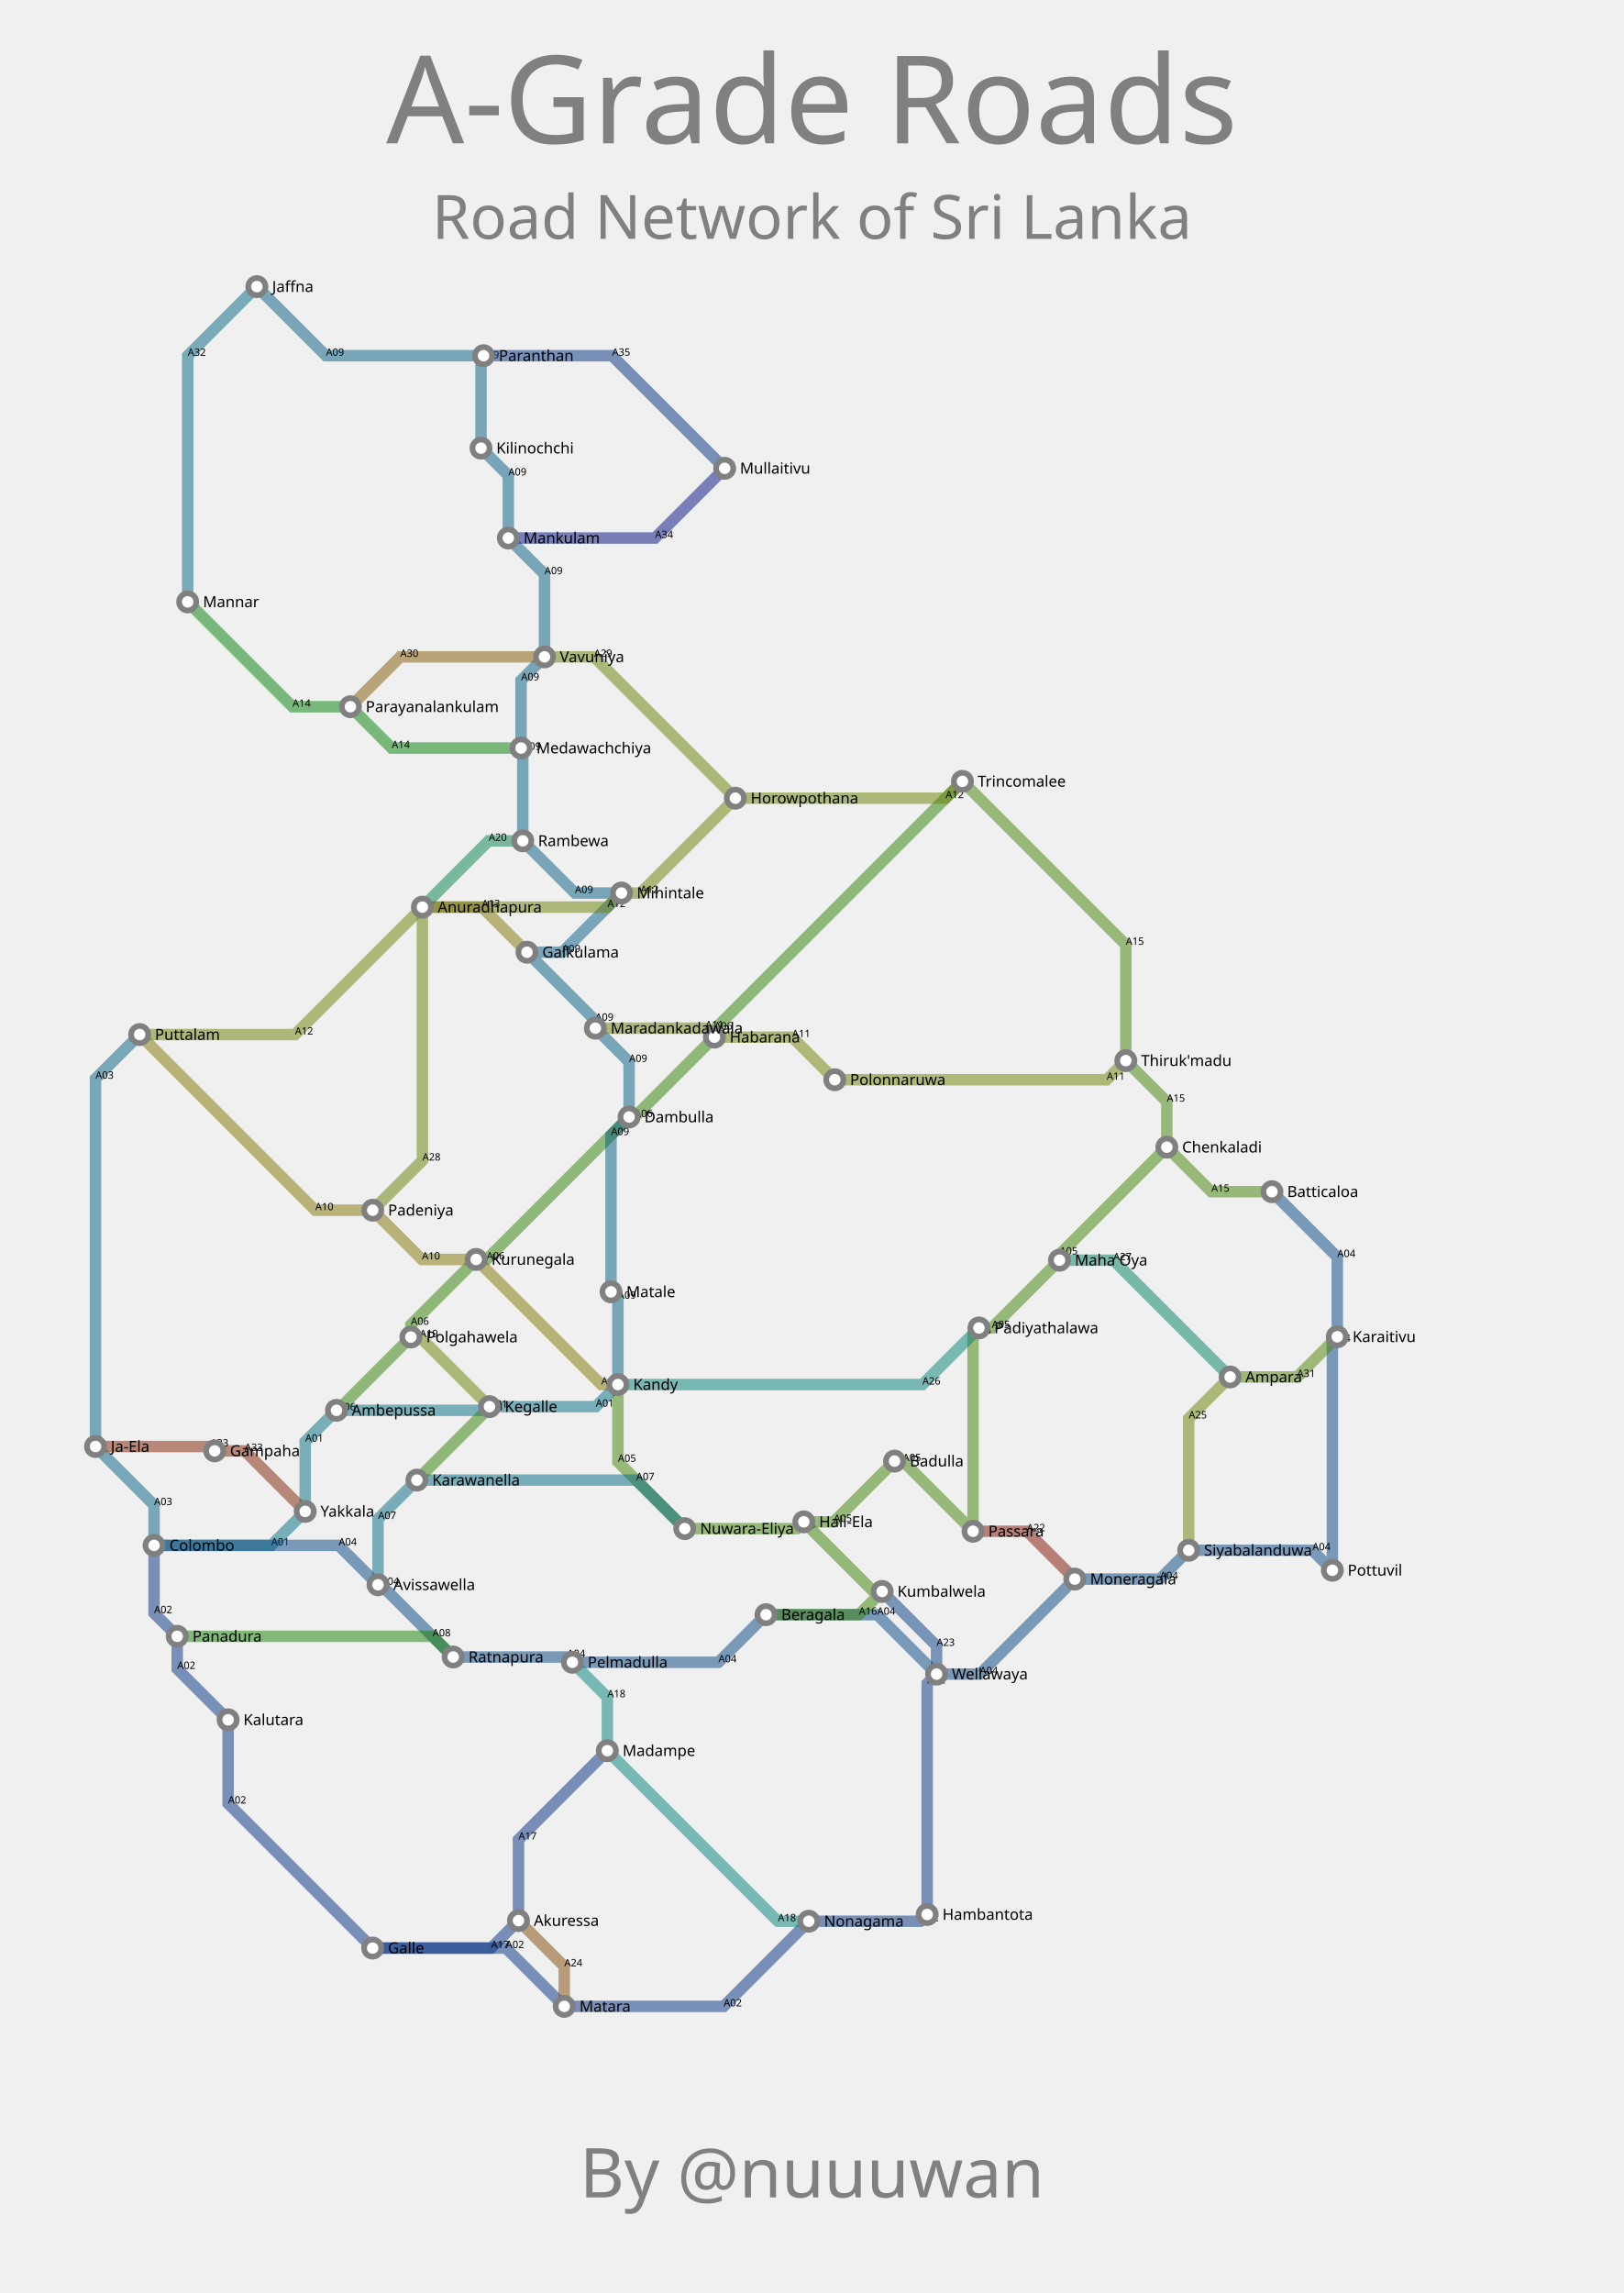
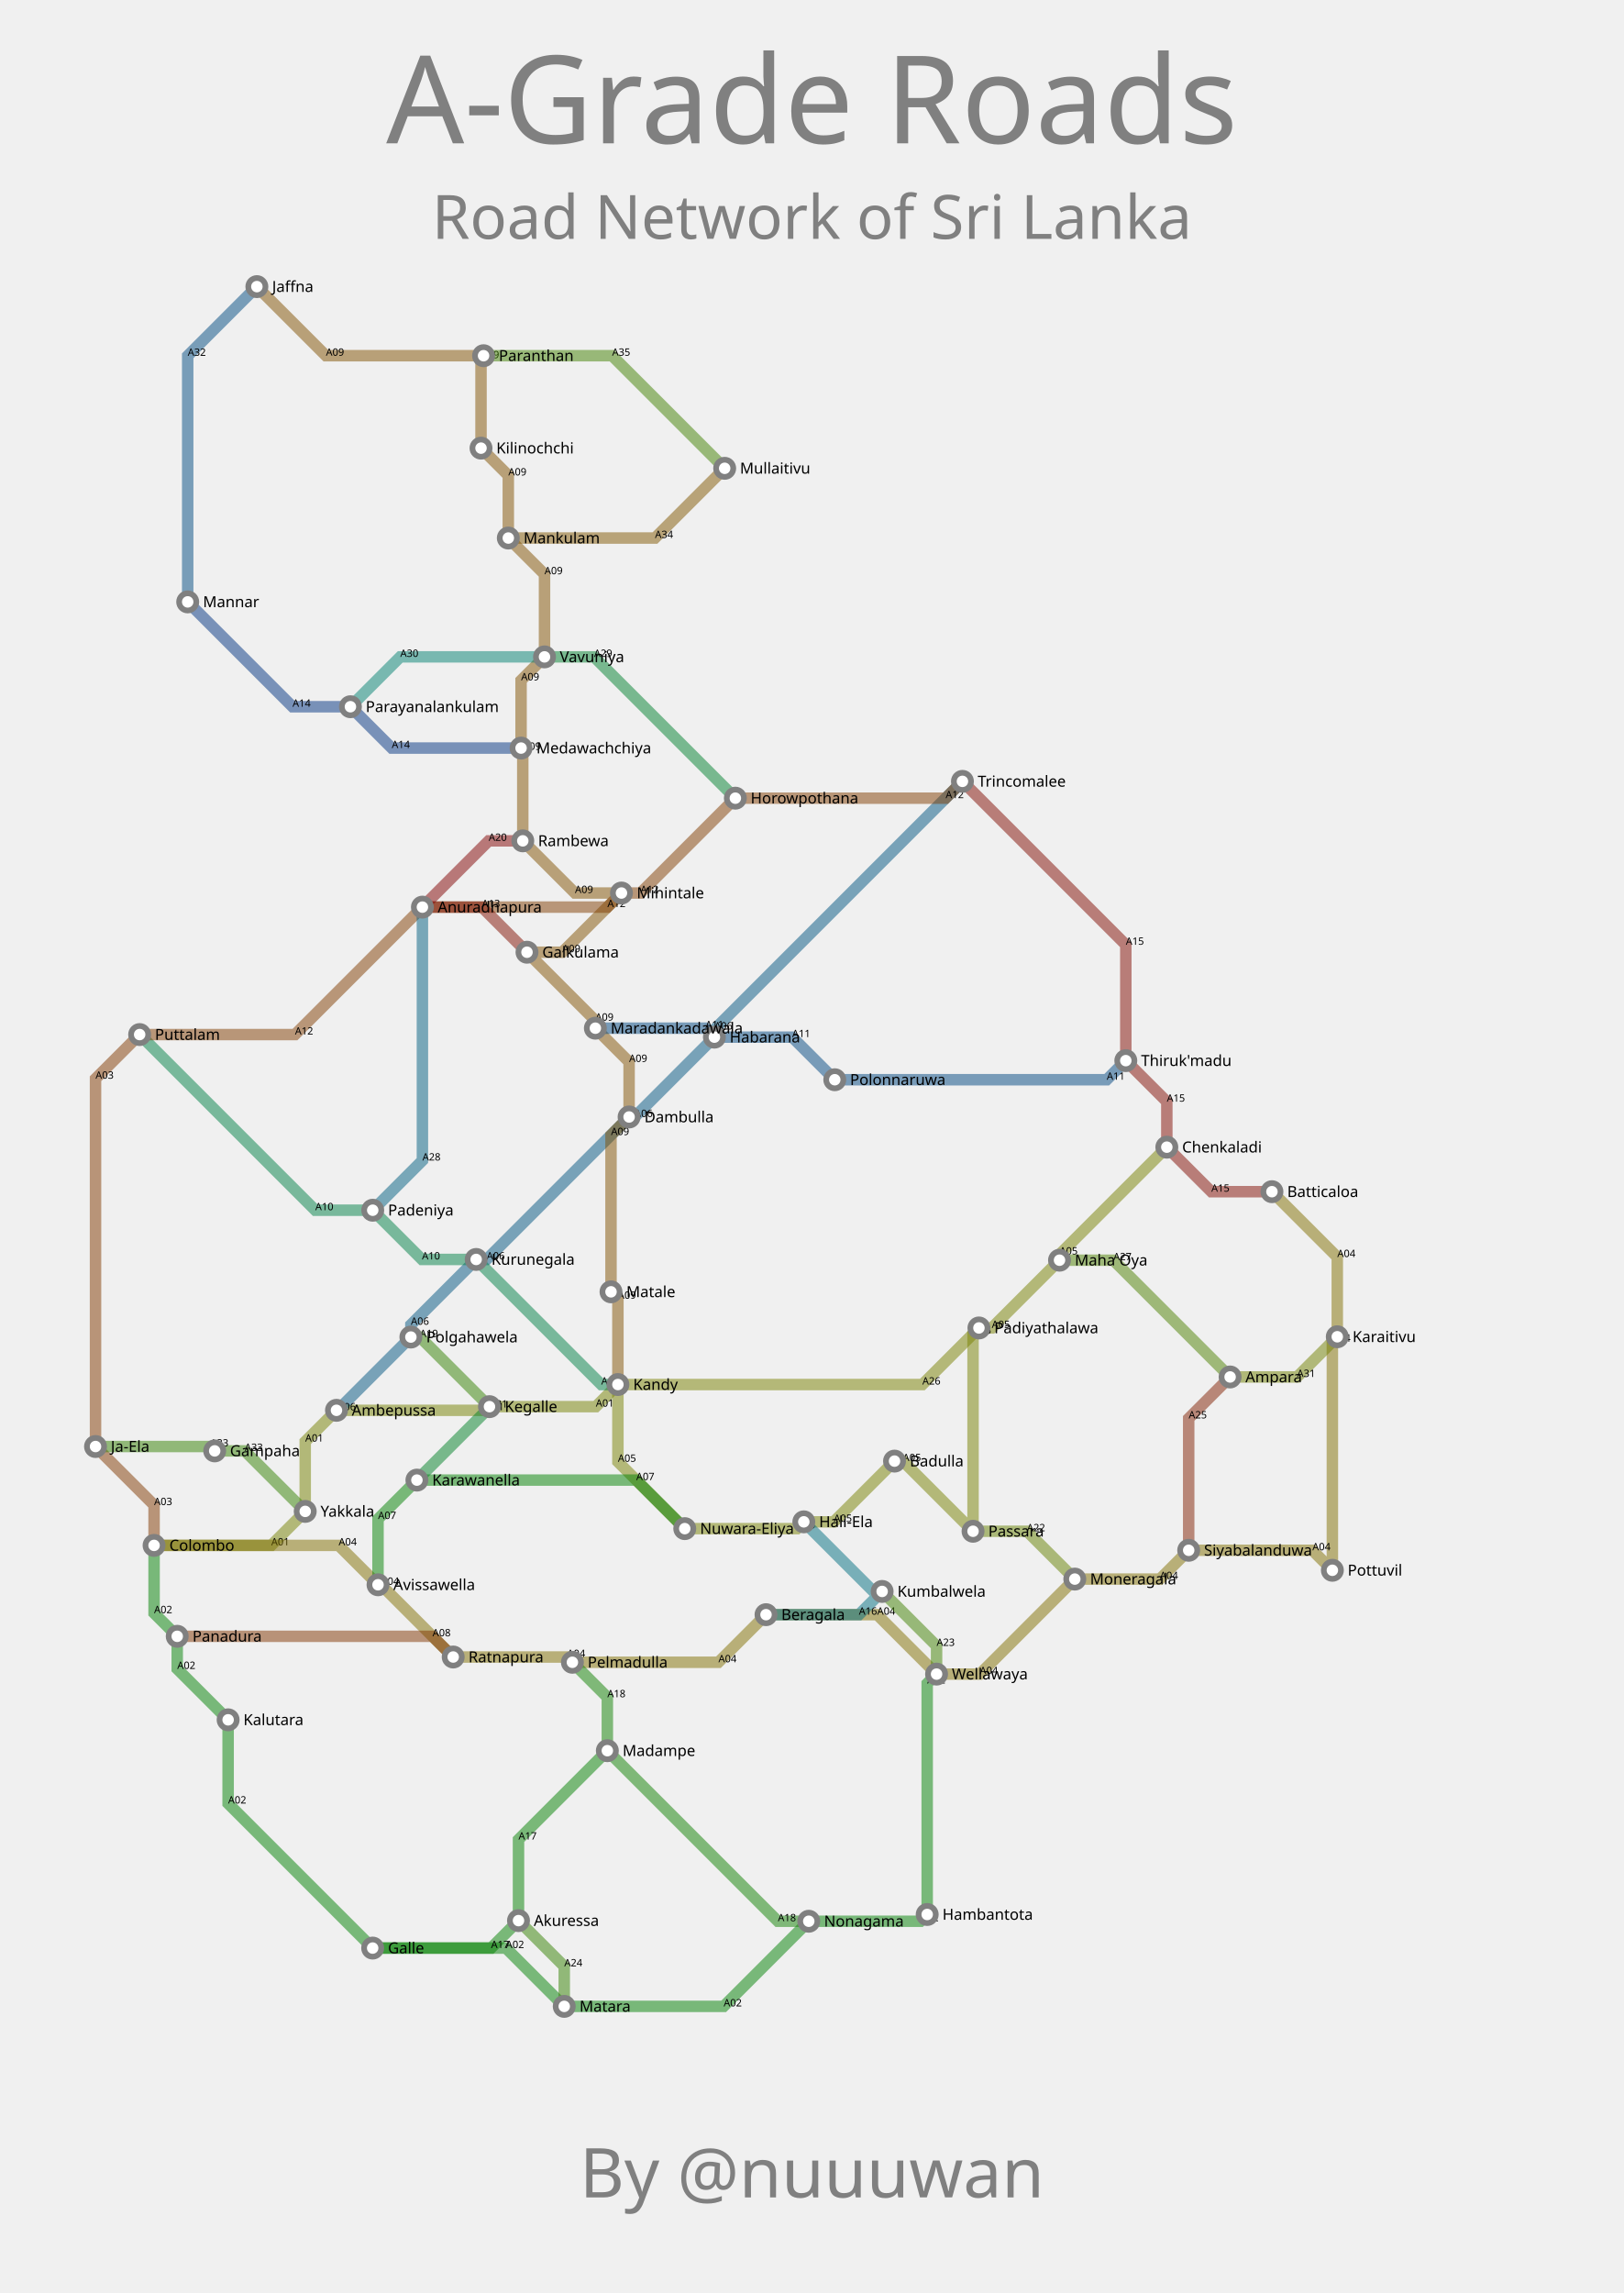
<svg xmlns="http://www.w3.org/2000/svg" width="1700" height="2400">
  <g>
    <g>
-       <path stroke-width="12" fill="none" d="M161.297,1617.506L283.949,1617.506L319.536,1581.919 M319.536,1581.919L319.536,1508.849L352.255,1476.13 M352.255,1476.13L508.591,1476.13L512.43,1472.291 M512.43,1472.291L623.741,1472.291L646.886,1449.146" stroke="hsla(189, 100%, 25%, 0.5)" />
+       <path stroke-width="12" fill="none" d="M161.297,1617.506L283.949,1617.506L319.536,1581.919 M319.536,1581.919L319.536,1508.849L352.255,1476.13 M352.255,1476.13L508.591,1476.13L512.43,1472.291 M512.43,1472.291L623.741,1472.291L646.886,1449.146" stroke="hsla(65, 100%, 25%, 0.5)" />
      <text font-size="10.667" font-family="P22 Johnston Underground" x="283.949" y="1617.506">A01</text>
      <text font-size="10.667" font-family="P22 Johnston Underground" x="319.536" y="1508.849">A01</text>
      <text font-size="10.667" font-family="P22 Johnston Underground" x="508.591" y="1476.13">A01</text>
      <text font-size="10.667" font-family="P22 Johnston Underground" x="623.741" y="1472.291">A01</text>
    </g>
    <g>
-       <path stroke-width="12" fill="none" d="M161.297,1617.506L161.297,1688.423L185.541,1712.667 M185.541,1712.667L185.541,1746.797L238.82,1800.075 M238.82,1800.075L238.82,1887.655L390.141,2038.976 M390.141,2038.976L529.684,2038.976L590.708,2100.0 M590.708,2100.0L757.592,2100.0L846.691,2010.901 M846.691,2010.901L963.592,2010.901L970.671,2003.822 M970.671,2003.822L970.671,1762.052L980.503,1752.22" stroke="hsla(218, 100%, 25%, 0.5)" />
+       <path stroke-width="12" fill="none" d="M161.297,1617.506L161.297,1688.423L185.541,1712.667 M185.541,1712.667L185.541,1746.797L238.82,1800.075 M238.82,1800.075L238.82,1887.655L390.141,2038.976 M390.141,2038.976L529.684,2038.976L590.708,2100.0 M590.708,2100.0L757.592,2100.0L846.691,2010.901 M846.691,2010.901L963.592,2010.901L970.671,2003.822 M970.671,2003.822L970.671,1762.052L980.503,1752.22" stroke="hsla(121, 100%, 25%, 0.5)" />
      <text font-size="10.667" font-family="P22 Johnston Underground" x="161.297" y="1688.423">A02</text>
      <text font-size="10.667" font-family="P22 Johnston Underground" x="185.541" y="1746.797">A02</text>
      <text font-size="10.667" font-family="P22 Johnston Underground" x="238.82" y="1887.655">A02</text>
      <text font-size="10.667" font-family="P22 Johnston Underground" x="529.684" y="2038.976">A02</text>
      <text font-size="10.667" font-family="P22 Johnston Underground" x="757.592" y="2100.0">A02</text>
      <text font-size="10.667" font-family="P22 Johnston Underground" x="963.592" y="2010.901">A02</text>
      <text font-size="10.667" font-family="P22 Johnston Underground" x="970.671" y="1762.052">A02</text>
    </g>
    <g>
-       <path stroke-width="12" fill="none" d="M161.297,1617.506L161.297,1575.316L100.0,1514.019 M100.0,1514.019L100.0,1129.036L146.198,1082.838" stroke="hsla(195, 100%, 25%, 0.5)" />
+       <path stroke-width="12" fill="none" d="M161.297,1617.506L161.297,1575.316L100.0,1514.019 M100.0,1514.019L100.0,1129.036L146.198,1082.838" stroke="hsla(27, 100%, 25%, 0.5)" />
      <text font-size="10.667" font-family="P22 Johnston Underground" x="161.297" y="1575.316">A03</text>
      <text font-size="10.667" font-family="P22 Johnston Underground" x="100.0" y="1129.036">A03</text>
    </g>
    <g>
-       <path stroke-width="12" fill="none" d="M161.297,1617.506L354.519,1617.506L395.74,1658.727 M395.74,1658.727L398.848,1658.727L474.45,1734.329 M474.45,1734.329L593.714,1734.329L599.237,1739.852 M599.237,1739.852L752.113,1739.852L801.945,1690.02 M801.945,1690.02L918.303,1690.02L980.503,1752.22 M980.503,1752.22L1025.753,1752.22L1125.197,1652.775 M1125.197,1652.775L1214.295,1652.775L1244.438,1622.632 M1244.438,1622.632L1373.928,1622.632L1394.852,1643.557 M1394.852,1643.557L1394.852,1404.29L1400.0,1399.142 M1400.0,1399.142L1400.0,1315.702L1331.592,1247.294" stroke="hsla(208, 100%, 25%, 0.5)" />
+       <path stroke-width="12" fill="none" d="M161.297,1617.506L354.519,1617.506L395.74,1658.727 M395.74,1658.727L398.848,1658.727L474.45,1734.329 M474.45,1734.329L593.714,1734.329L599.237,1739.852 M599.237,1739.852L752.113,1739.852L801.945,1690.02 M801.945,1690.02L918.303,1690.02L980.503,1752.22 M980.503,1752.22L1025.753,1752.22L1125.197,1652.775 M1125.197,1652.775L1214.295,1652.775L1244.438,1622.632 M1244.438,1622.632L1373.928,1622.632L1394.852,1643.557 M1394.852,1643.557L1394.852,1404.29L1400.0,1399.142 M1400.0,1399.142L1400.0,1315.702L1331.592,1247.294" stroke="hsla(52, 100%, 25%, 0.5)" />
      <text font-size="10.667" font-family="P22 Johnston Underground" x="354.519" y="1617.506">A04</text>
      <text font-size="10.667" font-family="P22 Johnston Underground" x="398.848" y="1658.727">A04</text>
      <text font-size="10.667" font-family="P22 Johnston Underground" x="593.714" y="1734.329">A04</text>
      <text font-size="10.667" font-family="P22 Johnston Underground" x="752.113" y="1739.852">A04</text>
      <text font-size="10.667" font-family="P22 Johnston Underground" x="918.303" y="1690.02">A04</text>
      <text font-size="10.667" font-family="P22 Johnston Underground" x="1025.753" y="1752.22">A04</text>
      <text font-size="10.667" font-family="P22 Johnston Underground" x="1214.295" y="1652.775">A04</text>
      <text font-size="10.667" font-family="P22 Johnston Underground" x="1373.928" y="1622.632">A04</text>
      <text font-size="10.667" font-family="P22 Johnston Underground" x="1394.852" y="1404.29">A04</text>
      <text font-size="10.667" font-family="P22 Johnston Underground" x="1400.0" y="1315.702">A04</text>
    </g>
    <g>
-       <path stroke-width="12" fill="none" d="M646.886,1449.146L646.886,1529.975L716.876,1599.965 M716.876,1599.965L834.4,1599.965L841.51,1592.855 M841.51,1592.855L872.909,1592.855L936.475,1529.29 M936.475,1529.29L945.244,1529.29L1018.672,1602.718 M1018.672,1602.718L1018.672,1396.088L1024.839,1389.92 M1024.839,1389.92L1038.285,1389.92L1109.204,1319.002 M1109.204,1319.002L1109.204,1313.035L1221.55,1200.689" stroke="hsla(92, 100%, 25%, 0.5)" />
+       <path stroke-width="12" fill="none" d="M646.886,1449.146L646.886,1529.975L716.876,1599.965 M716.876,1599.965L834.4,1599.965L841.51,1592.855 M841.51,1592.855L872.909,1592.855L936.475,1529.29 M936.475,1529.29L945.244,1529.29L1018.672,1602.718 M1018.672,1602.718L1018.672,1396.088L1024.839,1389.92 M1024.839,1389.92L1038.285,1389.92L1109.204,1319.002 M1109.204,1319.002L1109.204,1313.035L1221.55,1200.689" stroke="hsla(64, 100%, 25%, 0.5)" />
      <text font-size="10.667" font-family="P22 Johnston Underground" x="646.886" y="1529.975">A05</text>
      <text font-size="10.667" font-family="P22 Johnston Underground" x="834.4" y="1599.965">A05</text>
      <text font-size="10.667" font-family="P22 Johnston Underground" x="872.909" y="1592.855">A05</text>
      <text font-size="10.667" font-family="P22 Johnston Underground" x="945.244" y="1529.29">A05</text>
      <text font-size="10.667" font-family="P22 Johnston Underground" x="1018.672" y="1396.088">A05</text>
      <text font-size="10.667" font-family="P22 Johnston Underground" x="1038.285" y="1389.92">A05</text>
      <text font-size="10.667" font-family="P22 Johnston Underground" x="1109.204" y="1313.035">A05</text>
    </g>
    <g>
-       <path stroke-width="12" fill="none" d="M352.255,1476.13L353.462,1476.13L430.143,1399.449 M430.143,1399.449L430.143,1386.572L498.497,1318.217 M498.497,1318.217L509.481,1318.217L658.592,1169.107 M658.592,1169.107L664.338,1169.107L747.911,1085.533 M747.911,1085.533L747.911,1077.491L1007.574,817.828" stroke="hsla(98, 100%, 25%, 0.5)" />
+       <path stroke-width="12" fill="none" d="M352.255,1476.13L353.462,1476.13L430.143,1399.449 M430.143,1399.449L430.143,1386.572L498.497,1318.217 M498.497,1318.217L509.481,1318.217L658.592,1169.107 M658.592,1169.107L664.338,1169.107L747.911,1085.533 M747.911,1085.533L747.911,1077.491L1007.574,817.828" stroke="hsla(200, 100%, 25%, 0.5)" />
      <text font-size="10.667" font-family="P22 Johnston Underground" x="353.462" y="1476.13">A06</text>
      <text font-size="10.667" font-family="P22 Johnston Underground" x="430.143" y="1386.572">A06</text>
      <text font-size="10.667" font-family="P22 Johnston Underground" x="509.481" y="1318.217">A06</text>
      <text font-size="10.667" font-family="P22 Johnston Underground" x="664.338" y="1169.107">A06</text>
      <text font-size="10.667" font-family="P22 Johnston Underground" x="747.911" y="1077.491">A06</text>
    </g>
    <g>
-       <path stroke-width="12" fill="none" d="M395.74,1658.727L395.74,1589.885L436.457,1549.167 M436.457,1549.167L666.078,1549.167L716.876,1599.965" stroke="hsla(191, 100%, 25%, 0.5)" />
+       <path stroke-width="12" fill="none" d="M395.74,1658.727L395.74,1589.885L436.457,1549.167 M436.457,1549.167L666.078,1549.167L716.876,1599.965" stroke="hsla(120, 100%, 25%, 0.5)" />
      <text font-size="10.667" font-family="P22 Johnston Underground" x="395.74" y="1589.885">A07</text>
      <text font-size="10.667" font-family="P22 Johnston Underground" x="666.078" y="1549.167">A07</text>
    </g>
    <g>
-       <path stroke-width="12" fill="none" d="M185.541,1712.667L452.788,1712.667L474.45,1734.329" stroke="hsla(109, 100%, 25%, 0.5)" />
+       <path stroke-width="12" fill="none" d="M185.541,1712.667L452.788,1712.667L474.45,1734.329" stroke="hsla(25, 100%, 25%, 0.5)" />
      <text font-size="10.667" font-family="P22 Johnston Underground" x="452.788" y="1712.667">A08</text>
    </g>
    <g>
-       <path stroke-width="12" fill="none" d="M646.886,1449.146L646.886,1359.324L639.664,1352.102 M639.664,1352.102L639.664,1188.034L658.592,1169.107 M658.592,1169.107L658.592,1111.474L623.286,1076.169 M623.286,1076.169L623.286,1068.227L551.716,996.658 M551.716,996.658L588.664,996.658L650.623,934.7 M650.623,934.7L601.914,934.7L547.296,880.082 M547.296,880.082L547.296,784.777L545.506,782.987 M545.506,782.987L545.506,712.077L570.049,687.534 M570.049,687.534L570.049,601.052L532.144,563.147 M532.144,563.147L532.144,497.619L503.578,469.053 M503.578,469.053L503.578,374.965L506.239,372.304 M506.239,372.304L341.219,372.304L268.915,300.0" stroke="hsla(197, 100%, 25%, 0.5)" />
+       <path stroke-width="12" fill="none" d="M646.886,1449.146L646.886,1359.324L639.664,1352.102 M639.664,1352.102L639.664,1188.034L658.592,1169.107 M658.592,1169.107L658.592,1111.474L623.286,1076.169 M623.286,1076.169L623.286,1068.227L551.716,996.658 M551.716,996.658L588.664,996.658L650.623,934.7 M650.623,934.7L601.914,934.7L547.296,880.082 M547.296,880.082L547.296,784.777L545.506,782.987 M545.506,782.987L545.506,712.077L570.049,687.534 M570.049,687.534L570.049,601.052L532.144,563.147 M532.144,563.147L532.144,497.619L503.578,469.053 M503.578,469.053L503.578,374.965L506.239,372.304 M506.239,372.304L341.219,372.304L268.915,300.0" stroke="hsla(38, 100%, 25%, 0.5)" />
      <text font-size="10.667" font-family="P22 Johnston Underground" x="646.886" y="1359.324">A09</text>
      <text font-size="10.667" font-family="P22 Johnston Underground" x="639.664" y="1188.034">A09</text>
      <text font-size="10.667" font-family="P22 Johnston Underground" x="658.592" y="1111.474">A09</text>
      <text font-size="10.667" font-family="P22 Johnston Underground" x="623.286" y="1068.227">A09</text>
      <text font-size="10.667" font-family="P22 Johnston Underground" x="588.664" y="996.658">A09</text>
      <text font-size="10.667" font-family="P22 Johnston Underground" x="601.914" y="934.7">A09</text>
      <text font-size="10.667" font-family="P22 Johnston Underground" x="547.296" y="784.777">A09</text>
      <text font-size="10.667" font-family="P22 Johnston Underground" x="545.506" y="712.077">A09</text>
      <text font-size="10.667" font-family="P22 Johnston Underground" x="570.049" y="601.052">A09</text>
      <text font-size="10.667" font-family="P22 Johnston Underground" x="532.144" y="497.619">A09</text>
      <text font-size="10.667" font-family="P22 Johnston Underground" x="503.578" y="374.965">A09</text>
      <text font-size="10.667" font-family="P22 Johnston Underground" x="341.219" y="372.304">A09</text>
    </g>
    <g>
-       <path stroke-width="12" fill="none" d="M646.886,1449.146L629.426,1449.146L498.497,1318.217 M498.497,1318.217L441.728,1318.217L390.203,1266.692 M390.203,1266.692L330.052,1266.692L146.198,1082.838" stroke="hsla(55, 100%, 25%, 0.5)" />
+       <path stroke-width="12" fill="none" d="M646.886,1449.146L629.426,1449.146L498.497,1318.217 M498.497,1318.217L441.728,1318.217L390.203,1266.692 M390.203,1266.692L330.052,1266.692L146.198,1082.838" stroke="hsla(153, 100%, 25%, 0.5)" />
      <text font-size="10.667" font-family="P22 Johnston Underground" x="629.426" y="1449.146">A10</text>
      <text font-size="10.667" font-family="P22 Johnston Underground" x="441.728" y="1318.217">A10</text>
      <text font-size="10.667" font-family="P22 Johnston Underground" x="330.052" y="1266.692">A10</text>
    </g>
    <g>
-       <path stroke-width="12" fill="none" d="M623.286,1076.169L738.547,1076.169L747.911,1085.533 M747.911,1085.533L829.346,1085.533L873.928,1130.115 M873.928,1130.115L1158.621,1130.115L1178.606,1110.129" stroke="hsla(68, 100%, 25%, 0.5)" />
+       <path stroke-width="12" fill="none" d="M623.286,1076.169L738.547,1076.169L747.911,1085.533 M747.911,1085.533L829.346,1085.533L873.928,1130.115 M873.928,1130.115L1158.621,1130.115L1178.606,1110.129" stroke="hsla(207, 100%, 25%, 0.5)" />
      <text font-size="10.667" font-family="P22 Johnston Underground" x="738.547" y="1076.169">A11</text>
      <text font-size="10.667" font-family="P22 Johnston Underground" x="829.346" y="1085.533">A11</text>
      <text font-size="10.667" font-family="P22 Johnston Underground" x="1158.621" y="1130.115">A11</text>
    </g>
    <g>
-       <path stroke-width="12" fill="none" d="M146.198,1082.838L308.835,1082.838L442.217,949.456 M442.217,949.456L635.866,949.456L650.623,934.7 M650.623,934.7L670.56,934.7L769.842,835.418 M769.842,835.418L989.984,835.418L1007.574,817.828" stroke="hsla(71, 100%, 25%, 0.5)" />
+       <path stroke-width="12" fill="none" d="M146.198,1082.838L308.835,1082.838L442.217,949.456 M442.217,949.456L635.866,949.456L650.623,934.7 M650.623,934.7L670.56,934.7L769.842,835.418 M769.842,835.418L989.984,835.418L1007.574,817.828" stroke="hsla(28, 100%, 25%, 0.5)" />
      <text font-size="10.667" font-family="P22 Johnston Underground" x="308.835" y="1082.838">A12</text>
      <text font-size="10.667" font-family="P22 Johnston Underground" x="635.866" y="949.456">A12</text>
      <text font-size="10.667" font-family="P22 Johnston Underground" x="670.56" y="934.7">A12</text>
      <text font-size="10.667" font-family="P22 Johnston Underground" x="989.984" y="835.418">A12</text>
    </g>
    <g>
-       <path stroke-width="12" fill="none" d="M442.217,949.456L504.514,949.456L551.716,996.658" stroke="hsla(54, 100%, 25%, 0.5)" />
+       <path stroke-width="12" fill="none" d="M442.217,949.456L504.514,949.456L551.716,996.658" stroke="hsla(7, 100%, 25%, 0.5)" />
      <text font-size="10.667" font-family="P22 Johnston Underground" x="504.514" y="949.456">A13</text>
    </g>
    <g>
-       <path stroke-width="12" fill="none" d="M545.506,782.987L410.131,782.987L366.852,739.708 M366.852,739.708L306.236,739.708L196.502,629.974" stroke="hsla(122, 100%, 25%, 0.5)" />
+       <path stroke-width="12" fill="none" d="M545.506,782.987L410.131,782.987L366.852,739.708 M366.852,739.708L306.236,739.708L196.502,629.974" stroke="hsla(216, 100%, 25%, 0.5)" />
      <text font-size="10.667" font-family="P22 Johnston Underground" x="410.131" y="782.987">A14</text>
      <text font-size="10.667" font-family="P22 Johnston Underground" x="306.236" y="739.708">A14</text>
    </g>
    <g>
-       <path stroke-width="12" fill="none" d="M1331.592,1247.294L1268.154,1247.294L1221.55,1200.689 M1221.55,1200.689L1221.55,1153.073L1178.606,1110.129 M1178.606,1110.129L1178.606,988.86L1007.574,817.828" stroke="hsla(91, 100%, 25%, 0.5)" />
+       <path stroke-width="12" fill="none" d="M1331.592,1247.294L1268.154,1247.294L1221.55,1200.689 M1221.55,1200.689L1221.55,1153.073L1178.606,1110.129 M1178.606,1110.129L1178.606,988.86L1007.574,817.828" stroke="hsla(5, 100%, 25%, 0.5)" />
      <text font-size="10.667" font-family="P22 Johnston Underground" x="1268.154" y="1247.294">A15</text>
      <text font-size="10.667" font-family="P22 Johnston Underground" x="1221.55" y="1153.073">A15</text>
      <text font-size="10.667" font-family="P22 Johnston Underground" x="1178.606" y="988.86">A15</text>
    </g>
    <g>
-       <path stroke-width="12" fill="none" d="M801.945,1690.02L899.184,1690.02L923.501,1665.703 M923.501,1665.703L914.358,1665.703L841.51,1592.855" stroke="hsla(94, 100%, 25%, 0.5)" />
+       <path stroke-width="12" fill="none" d="M801.945,1690.02L899.184,1690.02L923.501,1665.703 M923.501,1665.703L914.358,1665.703L841.51,1592.855" stroke="hsla(188, 100%, 25%, 0.5)" />
      <text font-size="10.667" font-family="P22 Johnston Underground" x="899.184" y="1690.02">A16</text>
      <text font-size="10.667" font-family="P22 Johnston Underground" x="914.358" y="1665.703">A16</text>
    </g>
    <g>
-       <path stroke-width="12" fill="none" d="M390.141,2038.976L514.07,2038.976L542.814,2010.232 M542.814,2010.232L542.814,1925.386L635.824,1832.376" stroke="hsla(219, 100%, 25%, 0.5)" />
+       <path stroke-width="12" fill="none" d="M390.141,2038.976L514.07,2038.976L542.814,2010.232 M542.814,2010.232L542.814,1925.386L635.824,1832.376" stroke="hsla(119, 100%, 25%, 0.5)" />
      <text font-size="10.667" font-family="P22 Johnston Underground" x="514.07" y="2038.976">A17</text>
      <text font-size="10.667" font-family="P22 Johnston Underground" x="542.814" y="1925.386">A17</text>
    </g>
    <g>
-       <path stroke-width="12" fill="none" d="M846.691,2010.901L814.35,2010.901L635.824,1832.376 M635.824,1832.376L635.824,1776.439L599.237,1739.852" stroke="hsla(177, 100%, 25%, 0.5)" />
+       <path stroke-width="12" fill="none" d="M846.691,2010.901L814.35,2010.901L635.824,1832.376 M635.824,1832.376L635.824,1776.439L599.237,1739.852" stroke="hsla(113, 100%, 25%, 0.5)" />
      <text font-size="10.667" font-family="P22 Johnston Underground" x="814.35" y="2010.901">A18</text>
      <text font-size="10.667" font-family="P22 Johnston Underground" x="635.824" y="1776.439">A18</text>
    </g>
    <g>
-       <path stroke-width="12" fill="none" d="M430.143,1399.449L439.587,1399.449L512.43,1472.291" stroke="hsla(71, 100%, 25%, 0.5)" />
+       <path stroke-width="12" fill="none" d="M430.143,1399.449L439.587,1399.449L512.43,1472.291" stroke="hsla(96, 100%, 25%, 0.5)" />
      <text font-size="10.667" font-family="P22 Johnston Underground" x="439.587" y="1399.449">A19</text>
    </g>
    <g>
-       <path stroke-width="12" fill="none" d="M547.296,880.082L511.591,880.082L442.217,949.456" stroke="hsla(154, 100%, 25%, 0.5)" />
+       <path stroke-width="12" fill="none" d="M547.296,880.082L511.591,880.082L442.217,949.456" stroke="hsla(0, 100%, 25%, 0.5)" />
      <text font-size="10.667" font-family="P22 Johnston Underground" x="511.591" y="880.082">A20</text>
    </g>
    <g>
-       <path stroke-width="12" fill="none" d="M512.43,1472.291L512.43,1473.195L436.457,1549.167" stroke="hsla(98, 100%, 25%, 0.5)" />
+       <path stroke-width="12" fill="none" d="M512.43,1472.291L512.43,1473.195L436.457,1549.167" stroke="hsla(138, 100%, 25%, 0.5)" />
      <text font-size="10.667" font-family="P22 Johnston Underground" x="512.43" y="1473.195">A21</text>
    </g>
    <g>
-       <path stroke-width="12" fill="none" d="M1018.672,1602.718L1075.14,1602.718L1125.197,1652.775" stroke="hsla(7, 100%, 25%, 0.5)" />
+       <path stroke-width="12" fill="none" d="M1018.672,1602.718L1075.14,1602.718L1125.197,1652.775" stroke="hsla(73, 100%, 25%, 0.5)" />
      <text font-size="10.667" font-family="P22 Johnston Underground" x="1075.14" y="1602.718">A22</text>
    </g>
    <g>
-       <path stroke-width="12" fill="none" d="M980.503,1752.22L980.503,1722.706L923.501,1665.703" stroke="hsla(213, 100%, 25%, 0.5)" />
+       <path stroke-width="12" fill="none" d="M980.503,1752.22L980.503,1722.706L923.501,1665.703" stroke="hsla(91, 100%, 25%, 0.5)" />
      <text font-size="10.667" font-family="P22 Johnston Underground" x="980.503" y="1722.706">A23</text>
    </g>
    <g>
-       <path stroke-width="12" fill="none" d="M590.708,2100.0L590.708,2058.126L542.814,2010.232" stroke="hsla(33, 100%, 25%, 0.5)" />
+       <path stroke-width="12" fill="none" d="M590.708,2100.0L590.708,2058.126L542.814,2010.232" stroke="hsla(96, 100%, 25%, 0.5)" />
      <text font-size="10.667" font-family="P22 Johnston Underground" x="590.708" y="2058.126">A24</text>
    </g>
    <g>
-       <path stroke-width="12" fill="none" d="M1244.438,1622.632L1244.438,1484.59L1287.804,1441.224" stroke="hsla(73, 100%, 25%, 0.5)" />
+       <path stroke-width="12" fill="none" d="M1244.438,1622.632L1244.438,1484.59L1287.804,1441.224" stroke="hsla(14, 100%, 25%, 0.5)" />
      <text font-size="10.667" font-family="P22 Johnston Underground" x="1244.438" y="1484.59">A25</text>
    </g>
    <g>
-       <path stroke-width="12" fill="none" d="M646.886,1449.146L965.614,1449.146L1024.839,1389.92" stroke="hsla(175, 100%, 25%, 0.5)" />
+       <path stroke-width="12" fill="none" d="M646.886,1449.146L965.614,1449.146L1024.839,1389.92" stroke="hsla(63, 100%, 25%, 0.5)" />
      <text font-size="10.667" font-family="P22 Johnston Underground" x="965.614" y="1449.146">A26</text>
    </g>
    <g>
-       <path stroke-width="12" fill="none" d="M1109.204,1319.002L1165.581,1319.002L1287.804,1441.224" stroke="hsla(167, 100%, 25%, 0.5)" />
+       <path stroke-width="12" fill="none" d="M1109.204,1319.002L1165.581,1319.002L1287.804,1441.224" stroke="hsla(84, 100%, 25%, 0.5)" />
      <text font-size="10.667" font-family="P22 Johnston Underground" x="1165.581" y="1319.002">A27</text>
    </g>
    <g>
-       <path stroke-width="12" fill="none" d="M442.217,949.456L442.217,1214.678L390.203,1266.692" stroke="hsla(74, 100%, 25%, 0.5)" />
+       <path stroke-width="12" fill="none" d="M442.217,949.456L442.217,1214.678L390.203,1266.692" stroke="hsla(196, 100%, 25%, 0.5)" />
      <text font-size="10.667" font-family="P22 Johnston Underground" x="442.217" y="1214.678">A28</text>
    </g>
    <g>
-       <path stroke-width="12" fill="none" d="M570.049,687.534L621.958,687.534L769.842,835.418" stroke="hsla(73, 100%, 25%, 0.5)" />
+       <path stroke-width="12" fill="none" d="M570.049,687.534L621.958,687.534L769.842,835.418" stroke="hsla(142, 100%, 25%, 0.5)" />
      <text font-size="10.667" font-family="P22 Johnston Underground" x="621.958" y="687.534">A29</text>
    </g>
    <g>
-       <path stroke-width="12" fill="none" d="M570.049,687.534L419.026,687.534L366.852,739.708" stroke="hsla(42, 100%, 25%, 0.5)" />
+       <path stroke-width="12" fill="none" d="M570.049,687.534L419.026,687.534L366.852,739.708" stroke="hsla(173, 100%, 25%, 0.5)" />
      <text font-size="10.667" font-family="P22 Johnston Underground" x="419.026" y="687.534">A30</text>
    </g>
    <g>
-       <path stroke-width="12" fill="none" d="M1287.804,1441.224L1357.918,1441.224L1400.0,1399.142" stroke="hsla(84, 100%, 25%, 0.5)" />
+       <path stroke-width="12" fill="none" d="M1287.804,1441.224L1357.918,1441.224L1400.0,1399.142" stroke="hsla(67, 100%, 25%, 0.5)" />
      <text font-size="10.667" font-family="P22 Johnston Underground" x="1357.918" y="1441.224">A31</text>
    </g>
    <g>
-       <path stroke-width="12" fill="none" d="M196.502,629.974L196.502,372.413L268.915,300.0" stroke="hsla(193, 100%, 25%, 0.5)" />
+       <path stroke-width="12" fill="none" d="M196.502,629.974L196.502,372.413L268.915,300.0" stroke="hsla(205, 100%, 25%, 0.5)" />
      <text font-size="10.667" font-family="P22 Johnston Underground" x="196.502" y="372.413">A32</text>
    </g>
    <g>
-       <path stroke-width="12" fill="none" d="M100.0,1514.019L220.181,1514.019L224.762,1518.6 M224.762,1518.6L256.216,1518.6L319.536,1581.919" stroke="hsla(14, 100%, 25%, 0.5)" />
+       <path stroke-width="12" fill="none" d="M100.0,1514.019L220.181,1514.019L224.762,1518.6 M224.762,1518.6L256.216,1518.6L319.536,1581.919" stroke="hsla(96, 100%, 25%, 0.5)" />
      <text font-size="10.667" font-family="P22 Johnston Underground" x="220.181" y="1514.019">A33</text>
      <text font-size="10.667" font-family="P22 Johnston Underground" x="256.216" y="1518.6">A33</text>
    </g>
    <g>
-       <path stroke-width="12" fill="none" d="M532.144,563.147L685.684,563.147L758.663,490.167" stroke="hsla(233, 100%, 25%, 0.5)" />
+       <path stroke-width="12" fill="none" d="M532.144,563.147L685.684,563.147L758.663,490.167" stroke="hsla(41, 100%, 25%, 0.5)" />
      <text font-size="10.667" font-family="P22 Johnston Underground" x="685.684" y="563.147">A34</text>
    </g>
    <g>
-       <path stroke-width="12" fill="none" d="M506.239,372.304L640.8,372.304L758.663,490.167" stroke="hsla(218, 100%, 25%, 0.5)" />
+       <path stroke-width="12" fill="none" d="M506.239,372.304L640.8,372.304L758.663,490.167" stroke="hsla(90, 100%, 25%, 0.5)" />
      <text font-size="10.667" font-family="P22 Johnston Underground" x="640.8" y="372.304">A35</text>
    </g>
  </g>
  <g>
    <g>
      <circle r="9" fill="white" stroke="grey" stroke-width="6" cx="542.814" cy="2010.232" />
      <text text-anchor="start" dominant-baseline="middle" font-size="16" font-family="P22 Johnston Underground" x="558.814" y="2010.232">Akuressa</text>
    </g>
    <g>
      <circle r="9" fill="white" stroke="grey" stroke-width="6" cx="352.255" cy="1476.13" />
      <text text-anchor="start" dominant-baseline="middle" font-size="16" font-family="P22 Johnston Underground" x="368.255" y="1476.13">Ambepussa</text>
    </g>
    <g>
      <circle r="9" fill="white" stroke="grey" stroke-width="6" cx="1287.804" cy="1441.224" />
      <text text-anchor="start" dominant-baseline="middle" font-size="16" font-family="P22 Johnston Underground" x="1303.804" y="1441.224">Ampara</text>
    </g>
    <g>
      <circle r="9" fill="white" stroke="grey" stroke-width="6" cx="442.217" cy="949.456" />
      <text text-anchor="start" dominant-baseline="middle" font-size="16" font-family="P22 Johnston Underground" x="458.217" y="949.456">Anuradhapura</text>
    </g>
    <g>
      <circle r="9" fill="white" stroke="grey" stroke-width="6" cx="395.74" cy="1658.727" />
      <text text-anchor="start" dominant-baseline="middle" font-size="16" font-family="P22 Johnston Underground" x="411.74" y="1658.727">Avissawella</text>
    </g>
    <g>
      <circle r="9" fill="white" stroke="grey" stroke-width="6" cx="936.475" cy="1529.29" />
      <text text-anchor="start" dominant-baseline="middle" font-size="16" font-family="P22 Johnston Underground" x="952.475" y="1529.29">Badulla</text>
    </g>
    <g>
      <circle r="9" fill="white" stroke="grey" stroke-width="6" cx="1331.592" cy="1247.294" />
      <text text-anchor="start" dominant-baseline="middle" font-size="16" font-family="P22 Johnston Underground" x="1347.592" y="1247.294">Batticaloa</text>
    </g>
    <g>
      <circle r="9" fill="white" stroke="grey" stroke-width="6" cx="801.945" cy="1690.02" />
      <text text-anchor="start" dominant-baseline="middle" font-size="16" font-family="P22 Johnston Underground" x="817.945" y="1690.02">Beragala</text>
    </g>
    <g>
      <circle r="9" fill="white" stroke="grey" stroke-width="6" cx="1221.55" cy="1200.689" />
      <text text-anchor="start" dominant-baseline="middle" font-size="16" font-family="P22 Johnston Underground" x="1237.55" y="1200.689">Chenkaladi</text>
    </g>
    <g>
      <circle r="9" fill="white" stroke="grey" stroke-width="6" cx="161.297" cy="1617.506" />
      <text text-anchor="start" dominant-baseline="middle" font-size="16" font-family="P22 Johnston Underground" x="177.297" y="1617.506">Colombo</text>
    </g>
    <g>
      <circle r="9" fill="white" stroke="grey" stroke-width="6" cx="658.592" cy="1169.107" />
      <text text-anchor="start" dominant-baseline="middle" font-size="16" font-family="P22 Johnston Underground" x="674.592" y="1169.107">Dambulla</text>
    </g>
    <g>
      <circle r="9" fill="white" stroke="grey" stroke-width="6" cx="551.716" cy="996.658" />
      <text text-anchor="start" dominant-baseline="middle" font-size="16" font-family="P22 Johnston Underground" x="567.716" y="996.658">Galkulama</text>
    </g>
    <g>
      <circle r="9" fill="white" stroke="grey" stroke-width="6" cx="390.141" cy="2038.976" />
      <text text-anchor="start" dominant-baseline="middle" font-size="16" font-family="P22 Johnston Underground" x="406.141" y="2038.976">Galle</text>
    </g>
    <g>
      <circle r="9" fill="white" stroke="grey" stroke-width="6" cx="224.762" cy="1518.6" />
      <text text-anchor="start" dominant-baseline="middle" font-size="16" font-family="P22 Johnston Underground" x="240.762" y="1518.6">Gampaha</text>
    </g>
    <g>
      <circle r="9" fill="white" stroke="grey" stroke-width="6" cx="747.911" cy="1085.533" />
      <text text-anchor="start" dominant-baseline="middle" font-size="16" font-family="P22 Johnston Underground" x="763.911" y="1085.533">Habarana</text>
    </g>
    <g>
      <circle r="9" fill="white" stroke="grey" stroke-width="6" cx="841.51" cy="1592.855" />
      <text text-anchor="start" dominant-baseline="middle" font-size="16" font-family="P22 Johnston Underground" x="857.51" y="1592.855">Hali-Ela</text>
    </g>
    <g>
      <circle r="9" fill="white" stroke="grey" stroke-width="6" cx="970.671" cy="2003.822" />
      <text text-anchor="start" dominant-baseline="middle" font-size="16" font-family="P22 Johnston Underground" x="986.671" y="2003.822">Hambantota</text>
    </g>
    <g>
      <circle r="9" fill="white" stroke="grey" stroke-width="6" cx="769.842" cy="835.418" />
      <text text-anchor="start" dominant-baseline="middle" font-size="16" font-family="P22 Johnston Underground" x="785.842" y="835.418">Horowpothana</text>
    </g>
    <g>
      <circle r="9" fill="white" stroke="grey" stroke-width="6" cx="100.0" cy="1514.019" />
      <text text-anchor="start" dominant-baseline="middle" font-size="16" font-family="P22 Johnston Underground" x="116.0" y="1514.019">Ja-Ela</text>
    </g>
    <g>
      <circle r="9" fill="white" stroke="grey" stroke-width="6" cx="268.915" cy="300.0" />
      <text text-anchor="start" dominant-baseline="middle" font-size="16" font-family="P22 Johnston Underground" x="284.915" y="300.0">Jaffna</text>
    </g>
    <g>
      <circle r="9" fill="white" stroke="grey" stroke-width="6" cx="238.82" cy="1800.075" />
      <text text-anchor="start" dominant-baseline="middle" font-size="16" font-family="P22 Johnston Underground" x="254.82" y="1800.075">Kalutara</text>
    </g>
    <g>
      <circle r="9" fill="white" stroke="grey" stroke-width="6" cx="646.886" cy="1449.146" />
      <text text-anchor="start" dominant-baseline="middle" font-size="16" font-family="P22 Johnston Underground" x="662.886" y="1449.146">Kandy</text>
    </g>
    <g>
      <circle r="9" fill="white" stroke="grey" stroke-width="6" cx="1400.0" cy="1399.142" />
      <text text-anchor="start" dominant-baseline="middle" font-size="16" font-family="P22 Johnston Underground" x="1416.0" y="1399.142">Karaitivu</text>
    </g>
    <g>
      <circle r="9" fill="white" stroke="grey" stroke-width="6" cx="436.457" cy="1549.167" />
      <text text-anchor="start" dominant-baseline="middle" font-size="16" font-family="P22 Johnston Underground" x="452.457" y="1549.167">Karawanella</text>
    </g>
    <g>
      <circle r="9" fill="white" stroke="grey" stroke-width="6" cx="512.43" cy="1472.291" />
      <text text-anchor="start" dominant-baseline="middle" font-size="16" font-family="P22 Johnston Underground" x="528.43" y="1472.291">Kegalle</text>
    </g>
    <g>
      <circle r="9" fill="white" stroke="grey" stroke-width="6" cx="503.578" cy="469.053" />
      <text text-anchor="start" dominant-baseline="middle" font-size="16" font-family="P22 Johnston Underground" x="519.578" y="469.053">Kilinochchi</text>
    </g>
    <g>
      <circle r="9" fill="white" stroke="grey" stroke-width="6" cx="923.501" cy="1665.703" />
      <text text-anchor="start" dominant-baseline="middle" font-size="16" font-family="P22 Johnston Underground" x="939.501" y="1665.703">Kumbalwela</text>
    </g>
    <g>
      <circle r="9" fill="white" stroke="grey" stroke-width="6" cx="498.497" cy="1318.217" />
      <text text-anchor="start" dominant-baseline="middle" font-size="16" font-family="P22 Johnston Underground" x="514.497" y="1318.217">Kurunegala</text>
    </g>
    <g>
      <circle r="9" fill="white" stroke="grey" stroke-width="6" cx="635.824" cy="1832.376" />
      <text text-anchor="start" dominant-baseline="middle" font-size="16" font-family="P22 Johnston Underground" x="651.824" y="1832.376">Madampe</text>
    </g>
    <g>
      <circle r="9" fill="white" stroke="grey" stroke-width="6" cx="1109.204" cy="1319.002" />
      <text text-anchor="start" dominant-baseline="middle" font-size="16" font-family="P22 Johnston Underground" x="1125.204" y="1319.002">Maha Oya</text>
    </g>
    <g>
      <circle r="9" fill="white" stroke="grey" stroke-width="6" cx="532.144" cy="563.147" />
      <text text-anchor="start" dominant-baseline="middle" font-size="16" font-family="P22 Johnston Underground" x="548.144" y="563.147">Mankulam</text>
    </g>
    <g>
      <circle r="9" fill="white" stroke="grey" stroke-width="6" cx="196.502" cy="629.974" />
      <text text-anchor="start" dominant-baseline="middle" font-size="16" font-family="P22 Johnston Underground" x="212.502" y="629.974">Mannar</text>
    </g>
    <g>
      <circle r="9" fill="white" stroke="grey" stroke-width="6" cx="623.286" cy="1076.169" />
      <text text-anchor="start" dominant-baseline="middle" font-size="16" font-family="P22 Johnston Underground" x="639.286" y="1076.169">Maradankadawala</text>
    </g>
    <g>
      <circle r="9" fill="white" stroke="grey" stroke-width="6" cx="639.664" cy="1352.102" />
      <text text-anchor="start" dominant-baseline="middle" font-size="16" font-family="P22 Johnston Underground" x="655.664" y="1352.102">Matale</text>
    </g>
    <g>
      <circle r="9" fill="white" stroke="grey" stroke-width="6" cx="590.708" cy="2100.0" />
      <text text-anchor="start" dominant-baseline="middle" font-size="16" font-family="P22 Johnston Underground" x="606.708" y="2100.0">Matara</text>
    </g>
    <g>
      <circle r="9" fill="white" stroke="grey" stroke-width="6" cx="545.506" cy="782.987" />
      <text text-anchor="start" dominant-baseline="middle" font-size="16" font-family="P22 Johnston Underground" x="561.506" y="782.987">Medawachchiya</text>
    </g>
    <g>
      <circle r="9" fill="white" stroke="grey" stroke-width="6" cx="650.623" cy="934.7" />
      <text text-anchor="start" dominant-baseline="middle" font-size="16" font-family="P22 Johnston Underground" x="666.623" y="934.7">Mihintale</text>
    </g>
    <g>
      <circle r="9" fill="white" stroke="grey" stroke-width="6" cx="1125.197" cy="1652.775" />
      <text text-anchor="start" dominant-baseline="middle" font-size="16" font-family="P22 Johnston Underground" x="1141.197" y="1652.775">Moneragala</text>
    </g>
    <g>
      <circle r="9" fill="white" stroke="grey" stroke-width="6" cx="758.663" cy="490.167" />
      <text text-anchor="start" dominant-baseline="middle" font-size="16" font-family="P22 Johnston Underground" x="774.663" y="490.167">Mullaitivu</text>
    </g>
    <g>
      <circle r="9" fill="white" stroke="grey" stroke-width="6" cx="846.691" cy="2010.901" />
      <text text-anchor="start" dominant-baseline="middle" font-size="16" font-family="P22 Johnston Underground" x="862.691" y="2010.901">Nonagama</text>
    </g>
    <g>
      <circle r="9" fill="white" stroke="grey" stroke-width="6" cx="716.876" cy="1599.965" />
      <text text-anchor="start" dominant-baseline="middle" font-size="16" font-family="P22 Johnston Underground" x="732.876" y="1599.965">Nuwara-Eliya</text>
    </g>
    <g>
      <circle r="9" fill="white" stroke="grey" stroke-width="6" cx="390.203" cy="1266.692" />
      <text text-anchor="start" dominant-baseline="middle" font-size="16" font-family="P22 Johnston Underground" x="406.203" y="1266.692">Padeniya</text>
    </g>
    <g>
      <circle r="9" fill="white" stroke="grey" stroke-width="6" cx="1024.839" cy="1389.92" />
      <text text-anchor="start" dominant-baseline="middle" font-size="16" font-family="P22 Johnston Underground" x="1040.839" y="1389.92">Padiyathalawa</text>
    </g>
    <g>
      <circle r="9" fill="white" stroke="grey" stroke-width="6" cx="185.541" cy="1712.667" />
      <text text-anchor="start" dominant-baseline="middle" font-size="16" font-family="P22 Johnston Underground" x="201.541" y="1712.667">Panadura</text>
    </g>
    <g>
      <circle r="9" fill="white" stroke="grey" stroke-width="6" cx="506.239" cy="372.304" />
      <text text-anchor="start" dominant-baseline="middle" font-size="16" font-family="P22 Johnston Underground" x="522.239" y="372.304">Paranthan</text>
    </g>
    <g>
      <circle r="9" fill="white" stroke="grey" stroke-width="6" cx="366.852" cy="739.708" />
      <text text-anchor="start" dominant-baseline="middle" font-size="16" font-family="P22 Johnston Underground" x="382.852" y="739.708">Parayanalankulam</text>
    </g>
    <g>
      <circle r="9" fill="white" stroke="grey" stroke-width="6" cx="1018.672" cy="1602.718" />
      <text text-anchor="start" dominant-baseline="middle" font-size="16" font-family="P22 Johnston Underground" x="1034.672" y="1602.718">Passara</text>
    </g>
    <g>
      <circle r="9" fill="white" stroke="grey" stroke-width="6" cx="599.237" cy="1739.852" />
      <text text-anchor="start" dominant-baseline="middle" font-size="16" font-family="P22 Johnston Underground" x="615.237" y="1739.852">Pelmadulla</text>
    </g>
    <g>
      <circle r="9" fill="white" stroke="grey" stroke-width="6" cx="430.143" cy="1399.449" />
      <text text-anchor="start" dominant-baseline="middle" font-size="16" font-family="P22 Johnston Underground" x="446.143" y="1399.449">Polgahawela</text>
    </g>
    <g>
      <circle r="9" fill="white" stroke="grey" stroke-width="6" cx="873.928" cy="1130.115" />
      <text text-anchor="start" dominant-baseline="middle" font-size="16" font-family="P22 Johnston Underground" x="889.928" y="1130.115">Polonnaruwa</text>
    </g>
    <g>
      <circle r="9" fill="white" stroke="grey" stroke-width="6" cx="1394.852" cy="1643.557" />
      <text text-anchor="start" dominant-baseline="middle" font-size="16" font-family="P22 Johnston Underground" x="1410.852" y="1643.557">Pottuvil</text>
    </g>
    <g>
      <circle r="9" fill="white" stroke="grey" stroke-width="6" cx="146.198" cy="1082.838" />
      <text text-anchor="start" dominant-baseline="middle" font-size="16" font-family="P22 Johnston Underground" x="162.198" y="1082.838">Puttalam</text>
    </g>
    <g>
      <circle r="9" fill="white" stroke="grey" stroke-width="6" cx="547.296" cy="880.082" />
      <text text-anchor="start" dominant-baseline="middle" font-size="16" font-family="P22 Johnston Underground" x="563.296" y="880.082">Rambewa</text>
    </g>
    <g>
      <circle r="9" fill="white" stroke="grey" stroke-width="6" cx="474.45" cy="1734.329" />
      <text text-anchor="start" dominant-baseline="middle" font-size="16" font-family="P22 Johnston Underground" x="490.45" y="1734.329">Ratnapura</text>
    </g>
    <g>
      <circle r="9" fill="white" stroke="grey" stroke-width="6" cx="1244.438" cy="1622.632" />
      <text text-anchor="start" dominant-baseline="middle" font-size="16" font-family="P22 Johnston Underground" x="1260.438" y="1622.632">Siyabalanduwa</text>
    </g>
    <g>
      <circle r="9" fill="white" stroke="grey" stroke-width="6" cx="1178.606" cy="1110.129" />
      <text text-anchor="start" dominant-baseline="middle" font-size="16" font-family="P22 Johnston Underground" x="1194.606" y="1110.129">Thiruk'madu</text>
    </g>
    <g>
      <circle r="9" fill="white" stroke="grey" stroke-width="6" cx="1007.574" cy="817.828" />
      <text text-anchor="start" dominant-baseline="middle" font-size="16" font-family="P22 Johnston Underground" x="1023.574" y="817.828">Trincomalee</text>
    </g>
    <g>
      <circle r="9" fill="white" stroke="grey" stroke-width="6" cx="570.049" cy="687.534" />
      <text text-anchor="start" dominant-baseline="middle" font-size="16" font-family="P22 Johnston Underground" x="586.049" y="687.534">Vavuniya</text>
    </g>
    <g>
      <circle r="9" fill="white" stroke="grey" stroke-width="6" cx="980.503" cy="1752.22" />
      <text text-anchor="start" dominant-baseline="middle" font-size="16" font-family="P22 Johnston Underground" x="996.503" y="1752.22">Wellawaya</text>
    </g>
    <g>
      <circle r="9" fill="white" stroke="grey" stroke-width="6" cx="319.536" cy="1581.919" />
      <text text-anchor="start" dominant-baseline="middle" font-size="16" font-family="P22 Johnston Underground" x="335.536" y="1581.919">Yakkala</text>
    </g>
  </g>
  <g>
    <text font-family="P22 Johnston Underground" fill="gray" text-anchor="middle" x="850.0" y="150.0" font-size="128">A-Grade Roads</text>
    <text font-family="P22 Johnston Underground" fill="gray" text-anchor="middle" x="850.0" y="250.0" font-size="64">Road Network of Sri Lanka</text>
    <text font-family="P22 Johnston Underground" fill="gray" text-anchor="middle" x="850.0" y="2300" font-size="72.0">By @nuuuwan</text>
  </g>
</svg>
